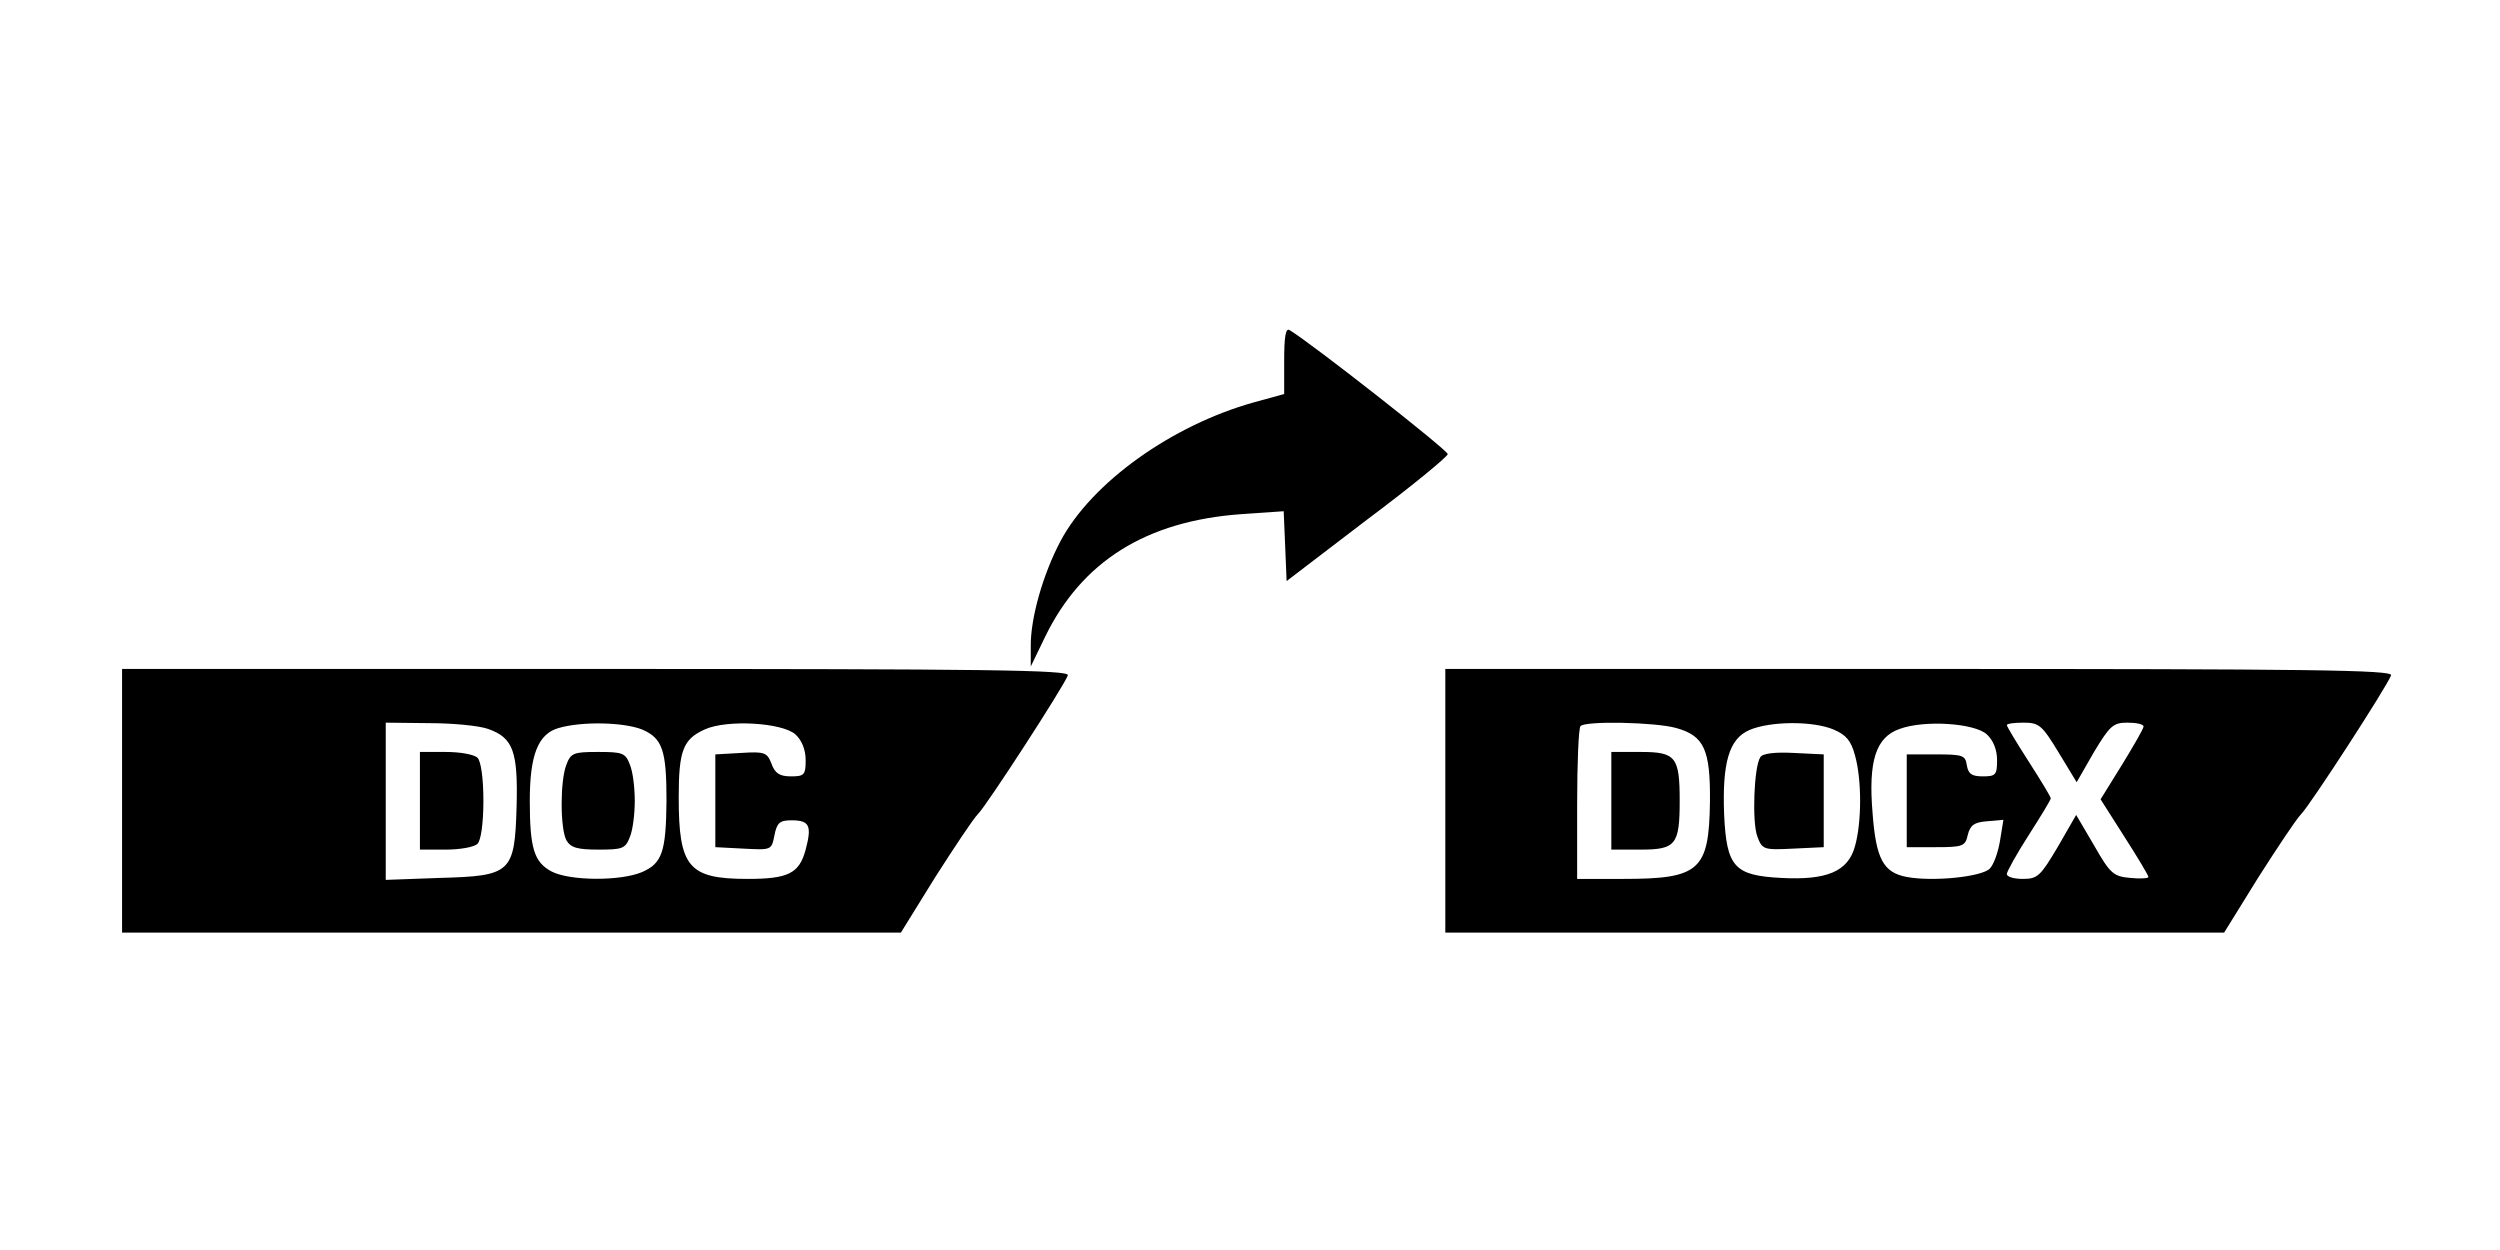
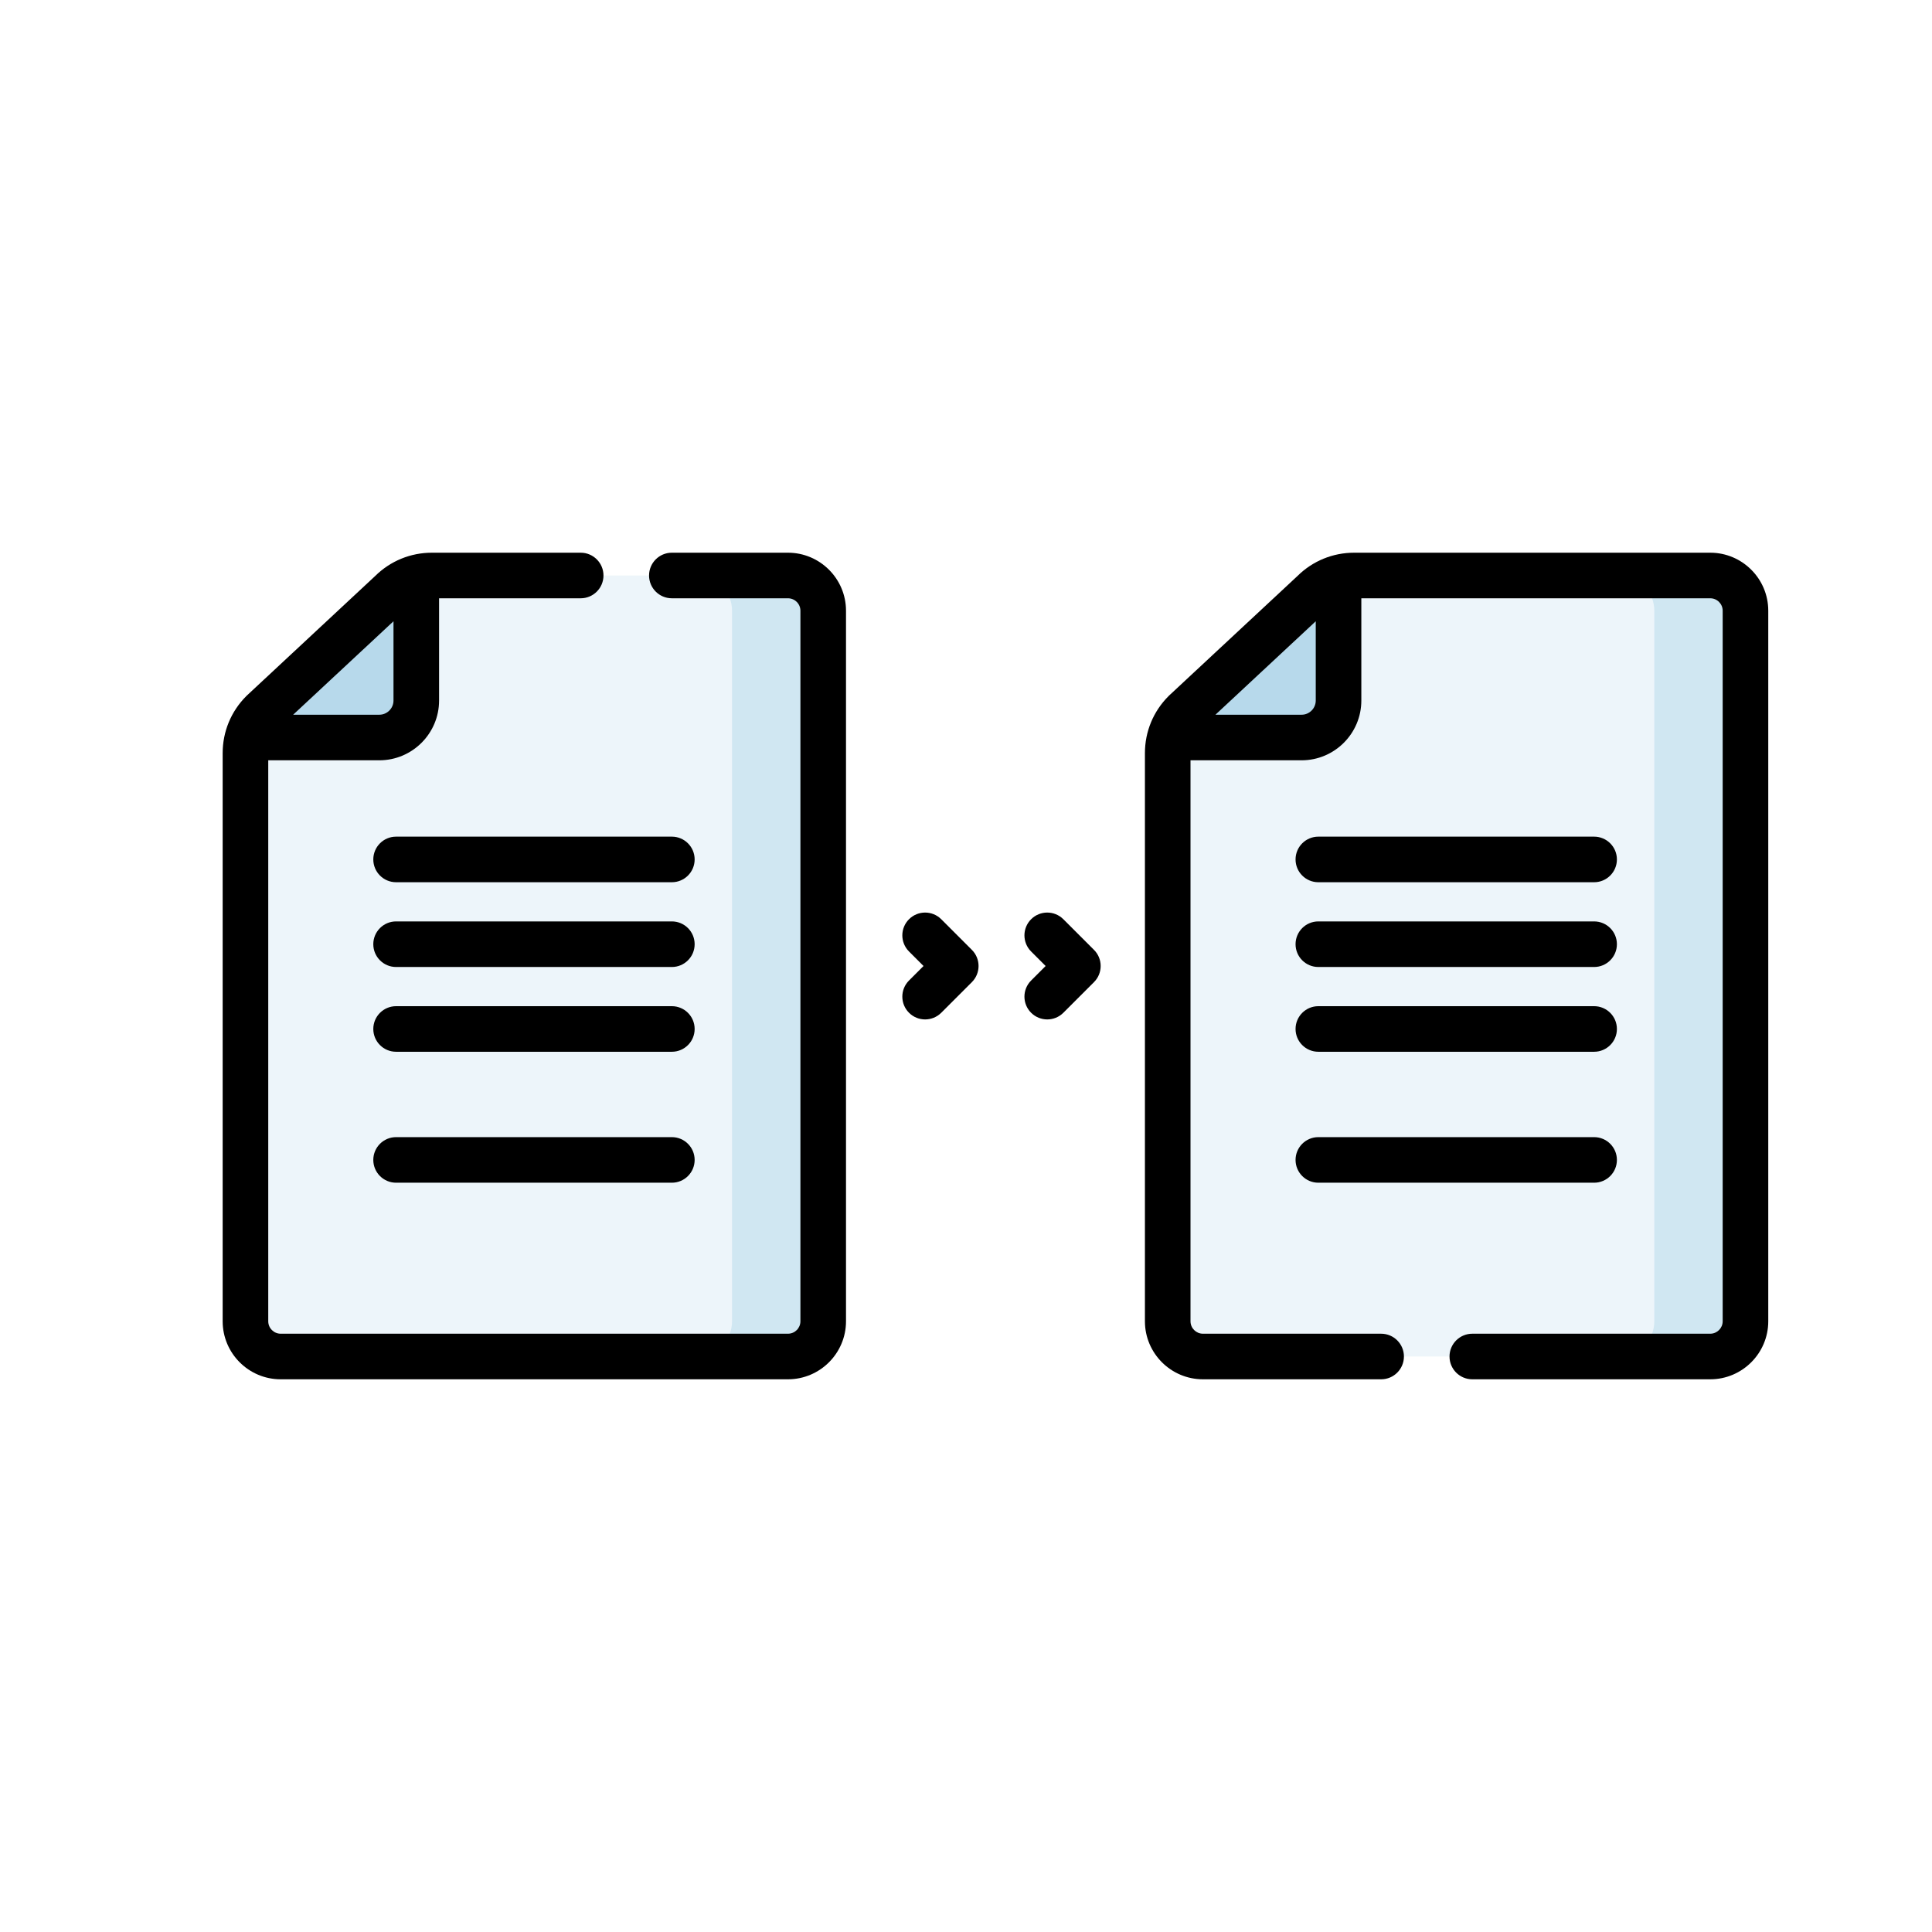
- <svg xmlns="http://www.w3.org/2000/svg" version="1.0" width="512pt" height="256pt" viewBox="0 0 512 256" preserveAspectRatio="xMidYMid meet">
-   <g transform="translate(0,256) scale(0.1,-0.1)" fill="#000000" stroke="none">
-     <path d="M2630 1822 l0 -69 -62 -17 c-168 -47 -332 -164 -396 -284 -36 -68 -62 -159 -61 -217 l0 -40 29 60 c75 155 207 238 402 252 l87 6 3 -71 3 -72 165 126 c91 68 165 129 165 134 0 8 -279 227 -324 254 -8 5 -11 -14 -11 -62z" />
-     <path d="M250 920 l0 -270 798 0 797 0 70 113 c39 61 78 120 88 130 18 18 175 260 184 284 4 11 -166 13 -966 13 l-971 0 0 -270z m750 147 c51 -18 61 -46 58 -159 -4 -136 -11 -142 -158 -146 l-110 -4 0 161 0 161 88 -1 c48 0 103 -5 122 -12z m315 -1 c42 -18 50 -43 50 -146 -1 -105 -9 -128 -50 -146 -45 -19 -148 -18 -185 1 -36 19 -45 47 -45 145 0 94 17 137 59 149 48 14 133 12 171 -3z m314 -10 c13 -12 21 -31 21 -53 0 -30 -3 -33 -30 -33 -23 0 -33 6 -40 26 -9 23 -14 25 -62 22 l-53 -3 0 -95 0 -95 58 -3 c57 -3 57 -3 63 27 5 26 11 31 35 31 37 0 42 -11 29 -60 -13 -49 -36 -60 -119 -60 -121 0 -141 24 -141 167 0 96 9 119 53 139 46 21 159 14 186 -10z" />
-     <path d="M860 920 l0 -100 53 0 c29 0 58 5 65 12 7 7 12 42 12 88 0 46 -5 81 -12 88 -7 7 -36 12 -65 12 l-53 0 0 -100z" />
-     <path d="M1160 994 c-13 -33 -13 -130 0 -155 9 -15 22 -19 66 -19 49 0 55 2 64 26 6 14 10 47 10 74 0 27 -4 60 -10 74 -9 24 -15 26 -65 26 -50 0 -56 -2 -65 -26z" />
-     <path d="M2960 920 l0 -270 798 0 797 0 70 113 c39 61 78 120 88 130 18 18 175 260 184 284 4 11 -166 13 -966 13 l-971 0 0 -270z m473 149 c57 -16 70 -44 69 -151 -2 -141 -21 -158 -178 -158 l-94 0 0 153 c0 85 3 157 7 160 10 11 154 8 196 -4z m322 -3 c26 -11 36 -23 44 -53 14 -49 14 -137 0 -186 -14 -52 -58 -70 -151 -65 -96 5 -112 22 -117 130 -4 106 10 155 52 173 42 18 129 19 172 1z m314 -10 c13 -12 21 -31 21 -53 0 -30 -3 -33 -29 -33 -23 0 -30 5 -33 23 -3 20 -8 22 -63 22 l-60 0 0 -95 0 -95 60 0 c55 0 60 2 65 25 5 20 13 26 39 28 l34 3 -7 -43 c-4 -24 -13 -49 -21 -57 -17 -17 -117 -27 -170 -17 -48 9 -63 37 -70 131 -9 107 7 155 55 172 51 19 154 12 179 -11z m147 -37 l37 -61 35 61 c33 55 40 61 69 61 18 0 33 -3 33 -8 0 -4 -20 -39 -44 -78 l-44 -71 49 -77 c27 -42 49 -79 49 -82 0 -3 -17 -4 -37 -2 -34 3 -41 8 -74 66 l-37 63 -38 -66 c-35 -59 -41 -65 -71 -65 -18 0 -33 4 -33 10 0 5 20 41 45 80 25 39 45 72 45 75 0 3 -20 36 -45 75 -25 39 -45 72 -45 75 0 3 15 5 34 5 32 0 38 -5 72 -61z" />
-     <path d="M3300 920 l0 -100 60 0 c72 0 80 10 80 100 0 90 -8 100 -80 100 l-60 0 0 -100z" />
-     <path d="M3605 1009 c-13 -20 -17 -133 -6 -162 10 -27 13 -28 73 -25 l63 3 0 95 0 95 -62 3 c-38 2 -64 -1 -68 -9z" />
+ <svg xmlns="http://www.w3.org/2000/svg" xmlns:xlink="http://www.w3.org/1999/xlink" version="1.1" preserveAspectRatio="xMidYMid meet" viewBox="0 0 640 640" width="640" height="640">
+   <defs>
+     <path d="M261.02 449.36C267.47 449.36 272.7 444.13 272.7 437.69C272.7 414.15 272.7 225.85 272.7 202.31C272.7 195.86 267.47 190.64 261.02 190.64C249.23 190.64 154.87 190.64 143.08 190.64C137.99 190.64 133.12 192.66 129.52 196.25C125.26 200.22 91.19 231.96 86.93 235.93C83.33 239.52 81.31 244.4 81.31 249.49C81.31 268.31 81.31 418.87 81.31 437.69C81.31 444.13 86.54 449.36 92.98 449.36C126.59 449.36 244.22 449.36 261.02 449.36Z" id="b36dgjRF6C" />
+     <path d="M230.82 190.64C237.27 190.64 242.5 195.86 242.5 202.31C242.5 225.85 242.5 414.15 242.5 437.69C242.5 444.14 237.27 449.36 230.82 449.36C233.84 449.36 258 449.36 261.02 449.36C267.47 449.36 272.7 444.14 272.7 437.69C272.7 414.15 272.7 225.85 272.7 202.31C272.7 195.86 267.47 190.64 261.02 190.64C254.98 190.64 233.84 190.64 230.82 190.64Z" id="c31s0Pzl95" />
+     <path d="M83.96 244.31C108.98 244.31 122.87 244.31 125.65 244.31C132.42 244.31 137.9 238.82 137.9 232.06C137.9 229.44 137.9 216.37 137.9 192.84" id="b2iNKlFlsj" />
+     <path d="M566.54 449.36C572.98 449.36 578.21 444.13 578.21 437.69C578.21 414.15 578.21 225.85 578.21 202.31C578.21 195.86 572.98 190.64 566.54 190.64C554.74 190.64 460.39 190.64 448.59 190.64C443.51 190.64 438.63 192.66 435.03 196.25C430.77 200.22 396.7 231.96 392.44 235.93C388.85 239.52 386.82 244.4 386.82 249.49C386.82 268.31 386.82 418.87 386.82 437.69C386.82 444.13 392.05 449.36 398.5 449.36C432.11 449.36 549.73 449.36 566.54 449.36Z" id="aHRiWiV1x" />
+     <path d="M536.33 190.64C542.78 190.64 548.01 195.86 548.01 202.31C548.01 225.85 548.01 414.15 548.01 437.69C548.01 444.14 542.78 449.36 536.33 449.36C539.35 449.36 563.52 449.36 566.54 449.36C572.98 449.36 578.21 444.14 578.21 437.69C578.21 414.15 578.21 225.85 578.21 202.31C578.21 195.86 572.98 190.64 566.54 190.64C560.5 190.64 539.35 190.64 536.33 190.64Z" id="aPycqLhv9" />
+     <path d="M389.48 244.31C414.49 244.31 428.39 244.31 431.17 244.31C437.93 244.31 443.41 238.82 443.41 232.06C443.41 229.44 443.41 216.37 443.41 192.84" id="c8J4K78En2" />
+     <path d="M222.56 183.09C218.39 183.09 215.01 186.47 215.01 190.64C215.01 194.81 218.39 198.19 222.56 198.19C226.41 198.19 257.18 198.19 261.02 198.19C263.3 198.19 265.15 200.04 265.15 202.31C265.15 225.85 265.15 414.15 265.15 437.69C265.15 439.96 263.3 441.81 261.02 441.81C244.22 441.81 109.79 441.81 92.98 441.81C90.71 441.81 88.86 439.96 88.86 437.69C88.86 425.3 88.86 363.36 88.86 251.86C110.94 251.86 123.2 251.86 125.65 251.86C136.57 251.86 145.45 242.98 145.45 232.06C145.45 229.8 145.45 218.51 145.45 198.19C173.6 198.19 189.23 198.19 192.36 198.19C196.53 198.19 199.91 194.81 199.91 190.64C199.91 186.47 196.53 183.09 192.36 183.09C187.43 183.09 148.01 183.09 143.08 183.09C135.99 183.09 129.32 185.83 124.28 190.81C120.03 194.77 86.03 226.44 81.78 230.4C81.72 230.46 81.65 230.53 81.59 230.59C76.54 235.64 73.76 242.35 73.76 249.49C73.76 268.31 73.76 418.87 73.76 437.69C73.76 448.29 82.38 456.91 92.98 456.91C109.79 456.91 244.22 456.91 261.02 456.91C271.62 456.91 280.25 448.29 280.25 437.69C280.25 414.15 280.25 225.85 280.25 202.31C280.25 191.71 271.62 183.09 261.02 183.09C253.33 183.09 226.41 183.09 222.56 183.09ZM130.35 205.8C130.35 221.56 130.35 230.31 130.35 232.06C130.35 234.65 128.24 236.76 125.65 236.76C123.75 236.76 114.24 236.76 97.11 236.76L130.35 205.8Z" id="f1PDxQ6QWR" />
+     <path d="M131.21 277.15C127.04 277.15 123.66 280.53 123.66 284.7C123.66 288.87 127.04 292.25 131.21 292.25C140.34 292.25 213.42 292.25 222.56 292.25C226.73 292.25 230.11 288.87 230.11 284.7C230.11 280.53 226.73 277.15 222.56 277.15C204.29 277.15 140.34 277.15 131.21 277.15Z" id="bFKcXB7NY" />
+     <path d="M131.21 305.23C127.04 305.23 123.66 308.61 123.66 312.78C123.66 316.95 127.04 320.33 131.21 320.33C140.34 320.33 213.42 320.33 222.56 320.33C226.73 320.33 230.11 316.95 230.11 312.78C230.11 308.61 226.73 305.23 222.56 305.23C204.29 305.23 140.34 305.23 131.21 305.23Z" id="a4xQ7A1Y6e" />
+     <path d="M131.21 333.31C127.04 333.31 123.66 336.69 123.66 340.86C123.66 345.03 127.04 348.41 131.21 348.41C140.34 348.41 213.42 348.41 222.56 348.41C226.73 348.41 230.11 345.03 230.11 340.86C230.11 336.69 226.73 333.31 222.56 333.31C204.29 333.31 140.34 333.31 131.21 333.31Z" id="d3Ha2kPZRk" />
+     <path d="M131.21 376.69C127.04 376.69 123.66 380.07 123.66 384.24C123.66 388.41 127.04 391.79 131.21 391.79C140.34 391.79 213.42 391.79 222.56 391.79C226.73 391.79 230.11 388.41 230.11 384.24C230.11 380.07 226.73 376.69 222.56 376.69C204.29 376.69 140.34 376.69 131.21 376.69Z" id="cJBkjYYnL" />
+     <path d="M448.59 183.09C441.5 183.09 434.83 185.83 429.8 190.81C425.55 194.77 391.55 226.44 387.29 230.4C387.23 230.46 387.17 230.53 387.1 230.59C382.05 235.64 379.27 242.35 379.27 249.49C379.27 268.31 379.27 418.87 379.27 437.69C379.27 448.29 387.9 456.91 398.5 456.91C404.4 456.91 451.62 456.91 457.52 456.91C461.69 456.91 465.07 453.53 465.07 449.36C465.07 445.19 461.69 441.81 457.52 441.81C451.62 441.81 404.4 441.81 398.5 441.81C396.22 441.81 394.37 439.96 394.37 437.69C394.37 425.3 394.37 363.36 394.37 251.86C416.45 251.86 428.71 251.86 431.16 251.86C442.08 251.86 450.96 242.98 450.96 232.06C450.96 229.8 450.96 218.51 450.96 198.19C520.31 198.19 558.83 198.19 566.54 198.19C568.81 198.19 570.66 200.04 570.66 202.31C570.66 225.85 570.66 414.15 570.66 437.69C570.66 439.96 568.81 441.81 566.54 441.81C558.65 441.81 495.6 441.81 487.72 441.81C483.55 441.81 480.17 445.19 480.17 449.36C480.17 453.53 483.55 456.91 487.72 456.91C495.6 456.91 558.65 456.91 566.54 456.91C577.13 456.91 585.76 448.29 585.76 437.69C585.76 414.15 585.76 225.85 585.76 202.31C585.76 191.71 577.14 183.09 566.54 183.09C542.95 183.09 460.39 183.09 448.59 183.09ZM402.63 236.76L435.86 205.8C435.86 221.55 435.86 230.31 435.86 232.06C435.86 234.65 433.76 236.76 431.17 236.76C427.36 236.76 417.85 236.76 402.63 236.76Z" id="a3jdzx014O" />
+     <path d="M528.07 292.25C532.24 292.25 535.62 288.87 535.62 284.7C535.62 280.53 532.24 277.15 528.07 277.15C518.94 277.15 445.85 277.15 436.72 277.15C432.55 277.15 429.17 280.53 429.17 284.7C429.17 288.87 432.55 292.25 436.72 292.25C454.99 292.25 518.94 292.25 528.07 292.25Z" id="d6kzdsGZ5" />
+     <path d="M528.07 320.33C532.24 320.33 535.62 316.95 535.62 312.78C535.62 308.61 532.24 305.23 528.07 305.23C518.94 305.23 445.85 305.23 436.72 305.23C432.55 305.23 429.17 308.61 429.17 312.78C429.17 316.95 432.55 320.33 436.72 320.33C454.99 320.33 518.94 320.33 528.07 320.33Z" id="b78BjHFPk" />
+     <path d="M528.07 348.41C532.24 348.41 535.62 345.03 535.62 340.86C535.62 336.69 532.24 333.31 528.07 333.31C518.94 333.31 445.85 333.31 436.72 333.31C432.55 333.31 429.17 336.69 429.17 340.86C429.17 345.03 432.55 348.41 436.72 348.41C454.99 348.41 518.94 348.41 528.07 348.41Z" id="aKoZsyMin" />
+     <path d="M528.07 391.79C532.24 391.79 535.62 388.41 535.62 384.24C535.62 380.07 532.24 376.69 528.07 376.69C518.94 376.69 445.85 376.69 436.72 376.69C432.55 376.69 429.17 380.07 429.17 384.24C429.17 388.41 432.55 391.79 436.72 391.79C454.99 391.79 518.94 391.79 528.07 391.79Z" id="c5OftOkOpI" />
+     <path d="M311.8 304.51C308.85 301.56 304.07 301.56 301.12 304.51C298.17 307.46 298.17 312.24 301.12 315.19C301.44 315.51 303.04 317.11 305.93 320C303.04 322.89 301.44 324.49 301.12 324.81C298.17 327.76 298.17 332.54 301.12 335.49C302.59 336.96 304.53 337.7 306.46 337.7C308.39 337.7 310.32 336.96 311.8 335.49C312.81 334.47 320.93 326.35 321.95 325.34C323.42 323.86 324.16 321.93 324.16 320C324.16 318.07 323.42 316.13 321.95 314.66C319.92 312.63 312.81 305.52 311.8 304.51Z" id="f2Fe0Vluo" />
+     <path d="M352.25 304.51C349.3 301.56 344.52 301.56 341.57 304.51C338.62 307.46 338.62 312.24 341.57 315.19C341.89 315.51 343.5 317.11 346.38 320C343.5 322.89 341.89 324.49 341.57 324.81C338.62 327.76 338.62 332.54 341.57 335.49C343.05 336.96 344.98 337.7 346.91 337.7C348.84 337.7 350.78 336.96 352.25 335.49C353.26 334.47 361.39 326.35 362.4 325.34C363.88 323.86 364.61 321.93 364.61 320C364.61 318.07 363.88 316.13 362.4 314.66C360.37 312.63 353.26 305.52 352.25 304.51Z" id="d6RZ5hWFT" />
+   </defs>
+   <g>
+     <g>
+       <g>
+         <use xlink:href="#b36dgjRF6C" opacity="1" fill="#edf5fa" fill-opacity="1" />
+         <g>
+           <use xlink:href="#b36dgjRF6C" opacity="1" fill-opacity="0" stroke="#000000" stroke-width="1" stroke-opacity="0" />
+         </g>
+       </g>
+       <g>
+         <use xlink:href="#c31s0Pzl95" opacity="1" fill="#d0e7f2" fill-opacity="1" />
+         <g>
+           <use xlink:href="#c31s0Pzl95" opacity="1" fill-opacity="0" stroke="#000000" stroke-width="1" stroke-opacity="0" />
+         </g>
+       </g>
+       <g>
+         <use xlink:href="#b2iNKlFlsj" opacity="1" fill="#b7d9eb" fill-opacity="1" />
+         <g>
+           <use xlink:href="#b2iNKlFlsj" opacity="1" fill-opacity="0" stroke="#000000" stroke-width="1" stroke-opacity="0" />
+         </g>
+       </g>
+       <g>
+         <use xlink:href="#aHRiWiV1x" opacity="1" fill="#edf5fa" fill-opacity="1" />
+         <g>
+           <use xlink:href="#aHRiWiV1x" opacity="1" fill-opacity="0" stroke="#000000" stroke-width="1" stroke-opacity="0" />
+         </g>
+       </g>
+       <g>
+         <use xlink:href="#aPycqLhv9" opacity="1" fill="#d0e7f2" fill-opacity="1" />
+         <g>
+           <use xlink:href="#aPycqLhv9" opacity="1" fill-opacity="0" stroke="#000000" stroke-width="1" stroke-opacity="0" />
+         </g>
+       </g>
+       <g>
+         <use xlink:href="#c8J4K78En2" opacity="1" fill="#b7d9eb" fill-opacity="1" />
+         <g>
+           <use xlink:href="#c8J4K78En2" opacity="1" fill-opacity="0" stroke="#000000" stroke-width="1" stroke-opacity="0" />
+         </g>
+       </g>
+       <g>
+         <use xlink:href="#f1PDxQ6QWR" opacity="1" fill="#000000" fill-opacity="1" />
+         <g>
+           <use xlink:href="#f1PDxQ6QWR" opacity="1" fill-opacity="0" stroke="#000000" stroke-width="1" stroke-opacity="0" />
+         </g>
+       </g>
+       <g>
+         <use xlink:href="#bFKcXB7NY" opacity="1" fill="#000000" fill-opacity="1" />
+         <g>
+           <use xlink:href="#bFKcXB7NY" opacity="1" fill-opacity="0" stroke="#000000" stroke-width="1" stroke-opacity="0" />
+         </g>
+       </g>
+       <g>
+         <use xlink:href="#a4xQ7A1Y6e" opacity="1" fill="#000000" fill-opacity="1" />
+         <g>
+           <use xlink:href="#a4xQ7A1Y6e" opacity="1" fill-opacity="0" stroke="#000000" stroke-width="1" stroke-opacity="0" />
+         </g>
+       </g>
+       <g>
+         <use xlink:href="#d3Ha2kPZRk" opacity="1" fill="#000000" fill-opacity="1" />
+         <g>
+           <use xlink:href="#d3Ha2kPZRk" opacity="1" fill-opacity="0" stroke="#000000" stroke-width="1" stroke-opacity="0" />
+         </g>
+       </g>
+       <g>
+         <use xlink:href="#cJBkjYYnL" opacity="1" fill="#000000" fill-opacity="1" />
+         <g>
+           <use xlink:href="#cJBkjYYnL" opacity="1" fill-opacity="0" stroke="#000000" stroke-width="1" stroke-opacity="0" />
+         </g>
+       </g>
+       <g>
+         <use xlink:href="#a3jdzx014O" opacity="1" fill="#000000" fill-opacity="1" />
+         <g>
+           <use xlink:href="#a3jdzx014O" opacity="1" fill-opacity="0" stroke="#000000" stroke-width="1" stroke-opacity="0" />
+         </g>
+       </g>
+       <g>
+         <use xlink:href="#d6kzdsGZ5" opacity="1" fill="#000000" fill-opacity="1" />
+         <g>
+           <use xlink:href="#d6kzdsGZ5" opacity="1" fill-opacity="0" stroke="#000000" stroke-width="1" stroke-opacity="0" />
+         </g>
+       </g>
+       <g>
+         <use xlink:href="#b78BjHFPk" opacity="1" fill="#000000" fill-opacity="1" />
+         <g>
+           <use xlink:href="#b78BjHFPk" opacity="1" fill-opacity="0" stroke="#000000" stroke-width="1" stroke-opacity="0" />
+         </g>
+       </g>
+       <g>
+         <use xlink:href="#aKoZsyMin" opacity="1" fill="#000000" fill-opacity="1" />
+         <g>
+           <use xlink:href="#aKoZsyMin" opacity="1" fill-opacity="0" stroke="#000000" stroke-width="1" stroke-opacity="0" />
+         </g>
+       </g>
+       <g>
+         <use xlink:href="#c5OftOkOpI" opacity="1" fill="#000000" fill-opacity="1" />
+         <g>
+           <use xlink:href="#c5OftOkOpI" opacity="1" fill-opacity="0" stroke="#000000" stroke-width="1" stroke-opacity="0" />
+         </g>
+       </g>
+       <g>
+         <use xlink:href="#f2Fe0Vluo" opacity="1" fill="#000000" fill-opacity="1" />
+         <g>
+           <use xlink:href="#f2Fe0Vluo" opacity="1" fill-opacity="0" stroke="#000000" stroke-width="1" stroke-opacity="0" />
+         </g>
+       </g>
+       <g>
+         <use xlink:href="#d6RZ5hWFT" opacity="1" fill="#000000" fill-opacity="1" />
+         <g>
+           <use xlink:href="#d6RZ5hWFT" opacity="1" fill-opacity="0" stroke="#000000" stroke-width="1" stroke-opacity="0" />
+         </g>
+       </g>
+     </g>
  </g>
</svg>
